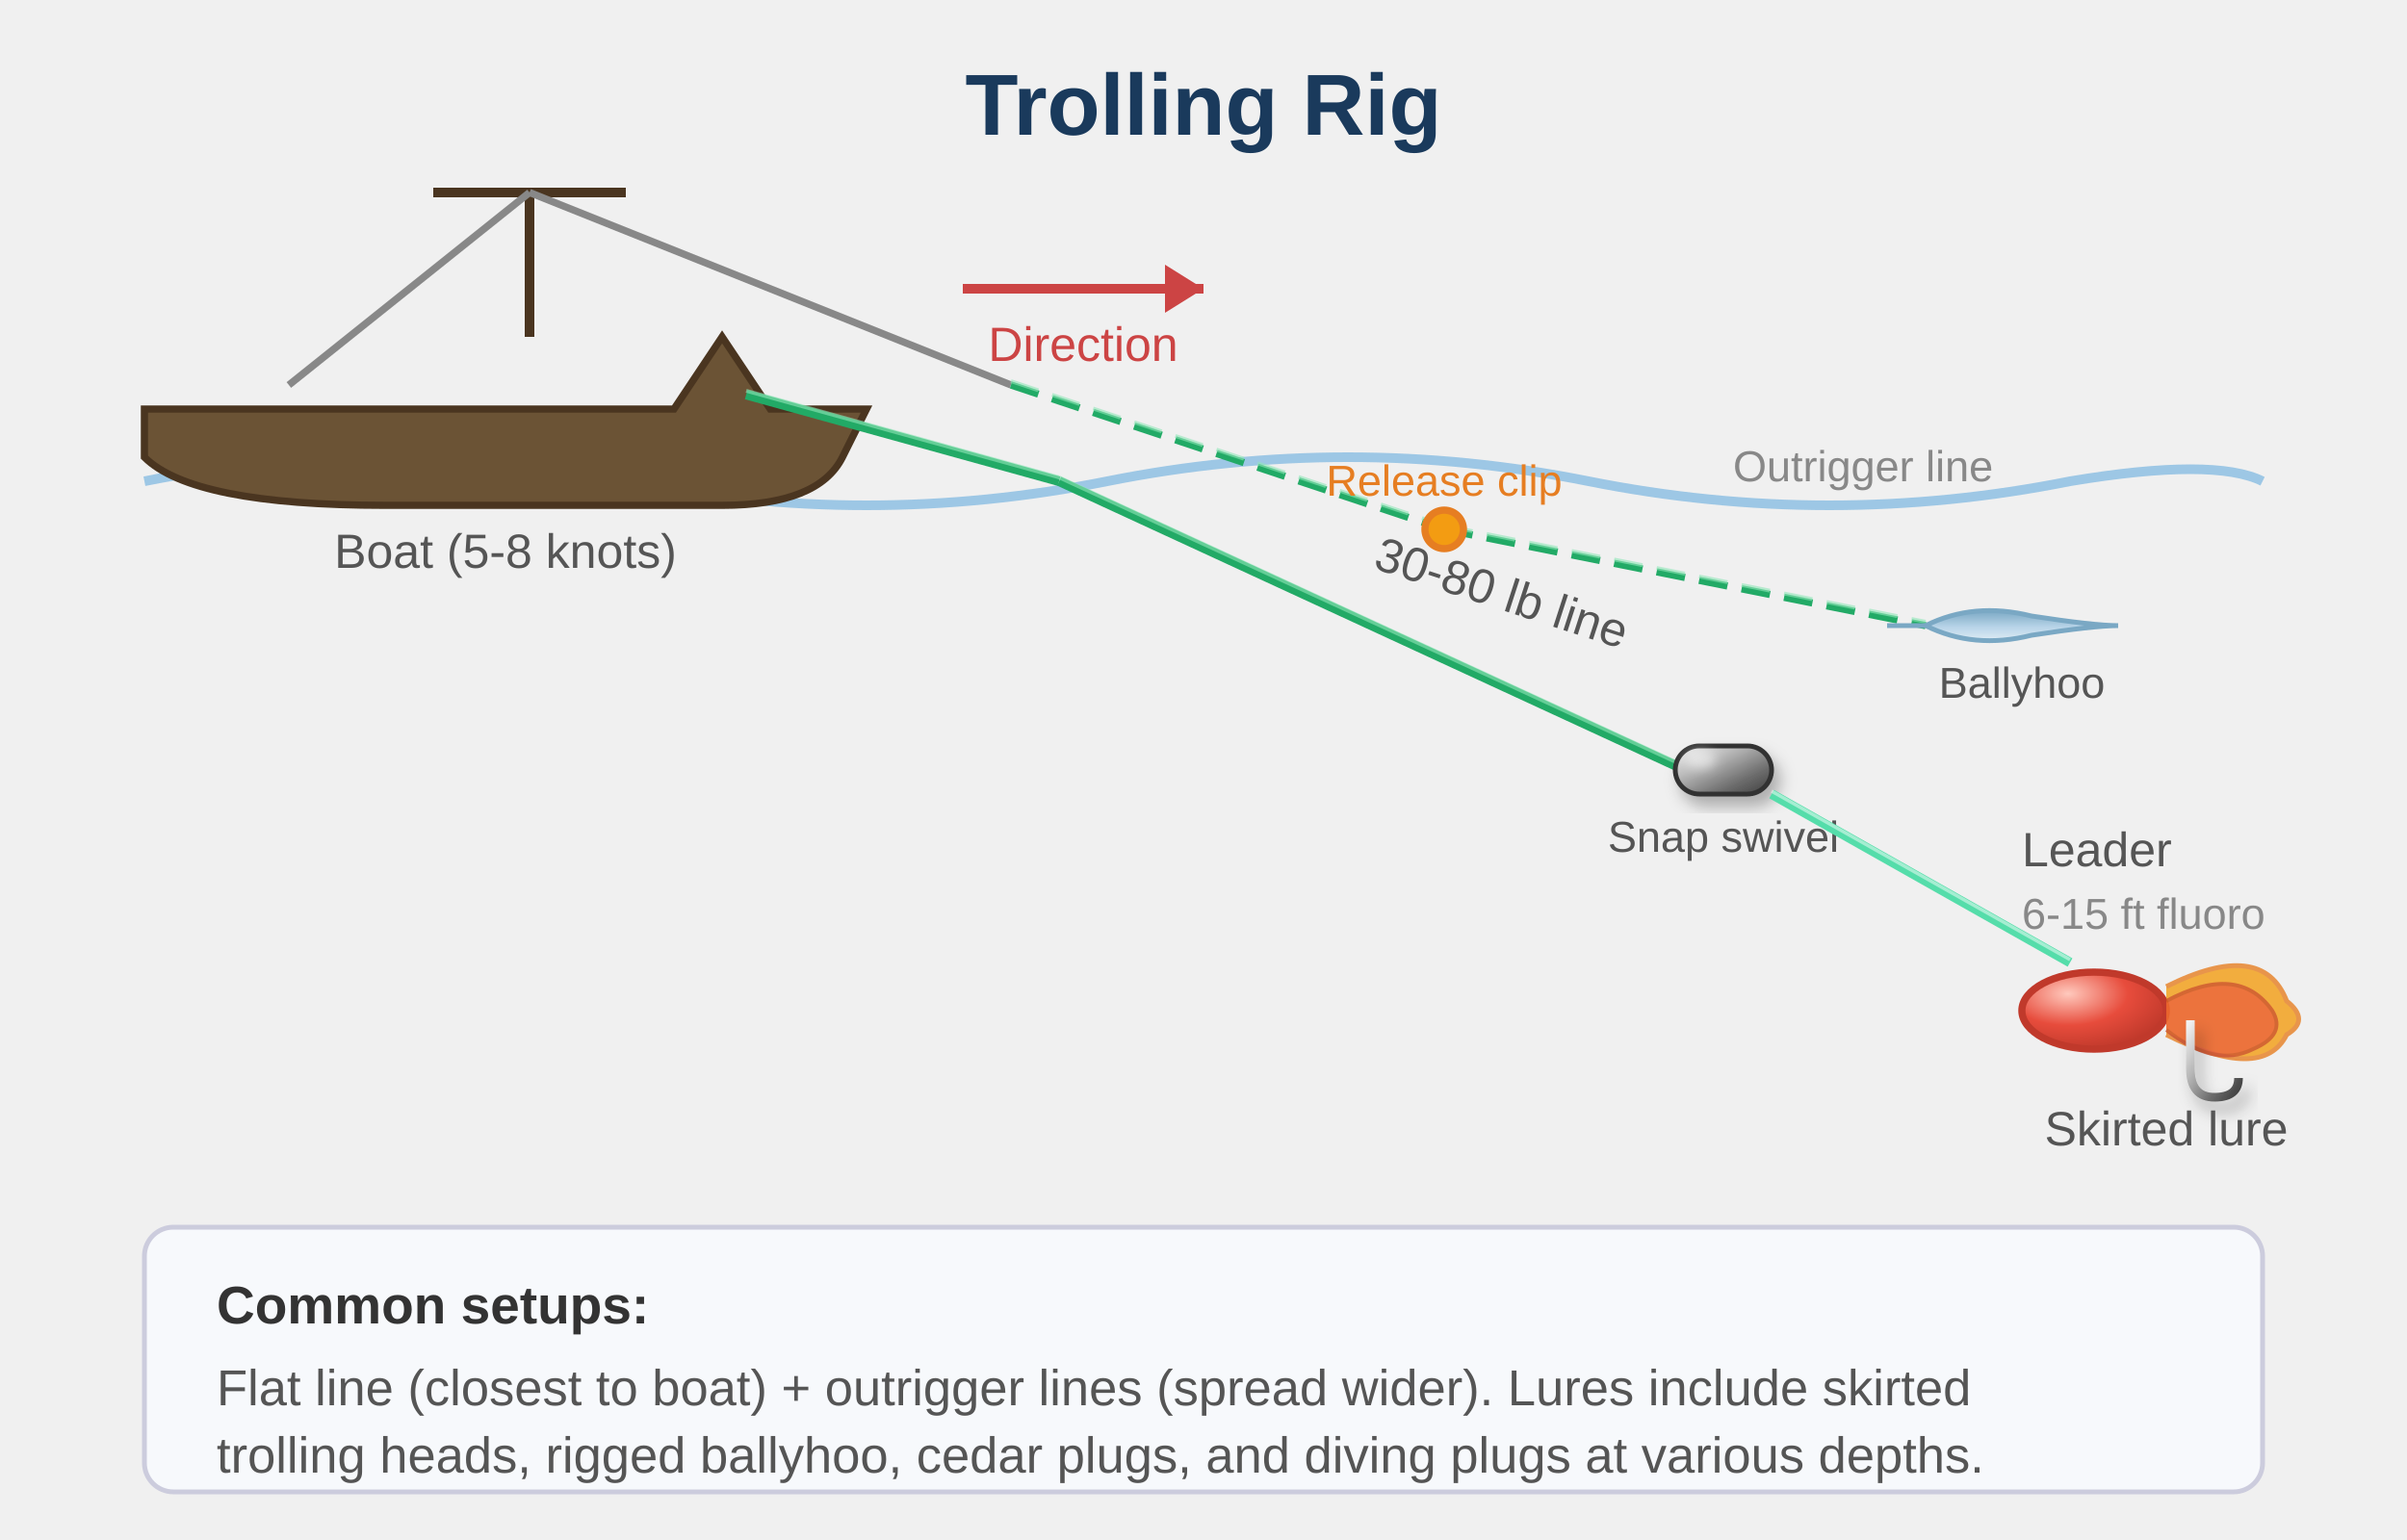
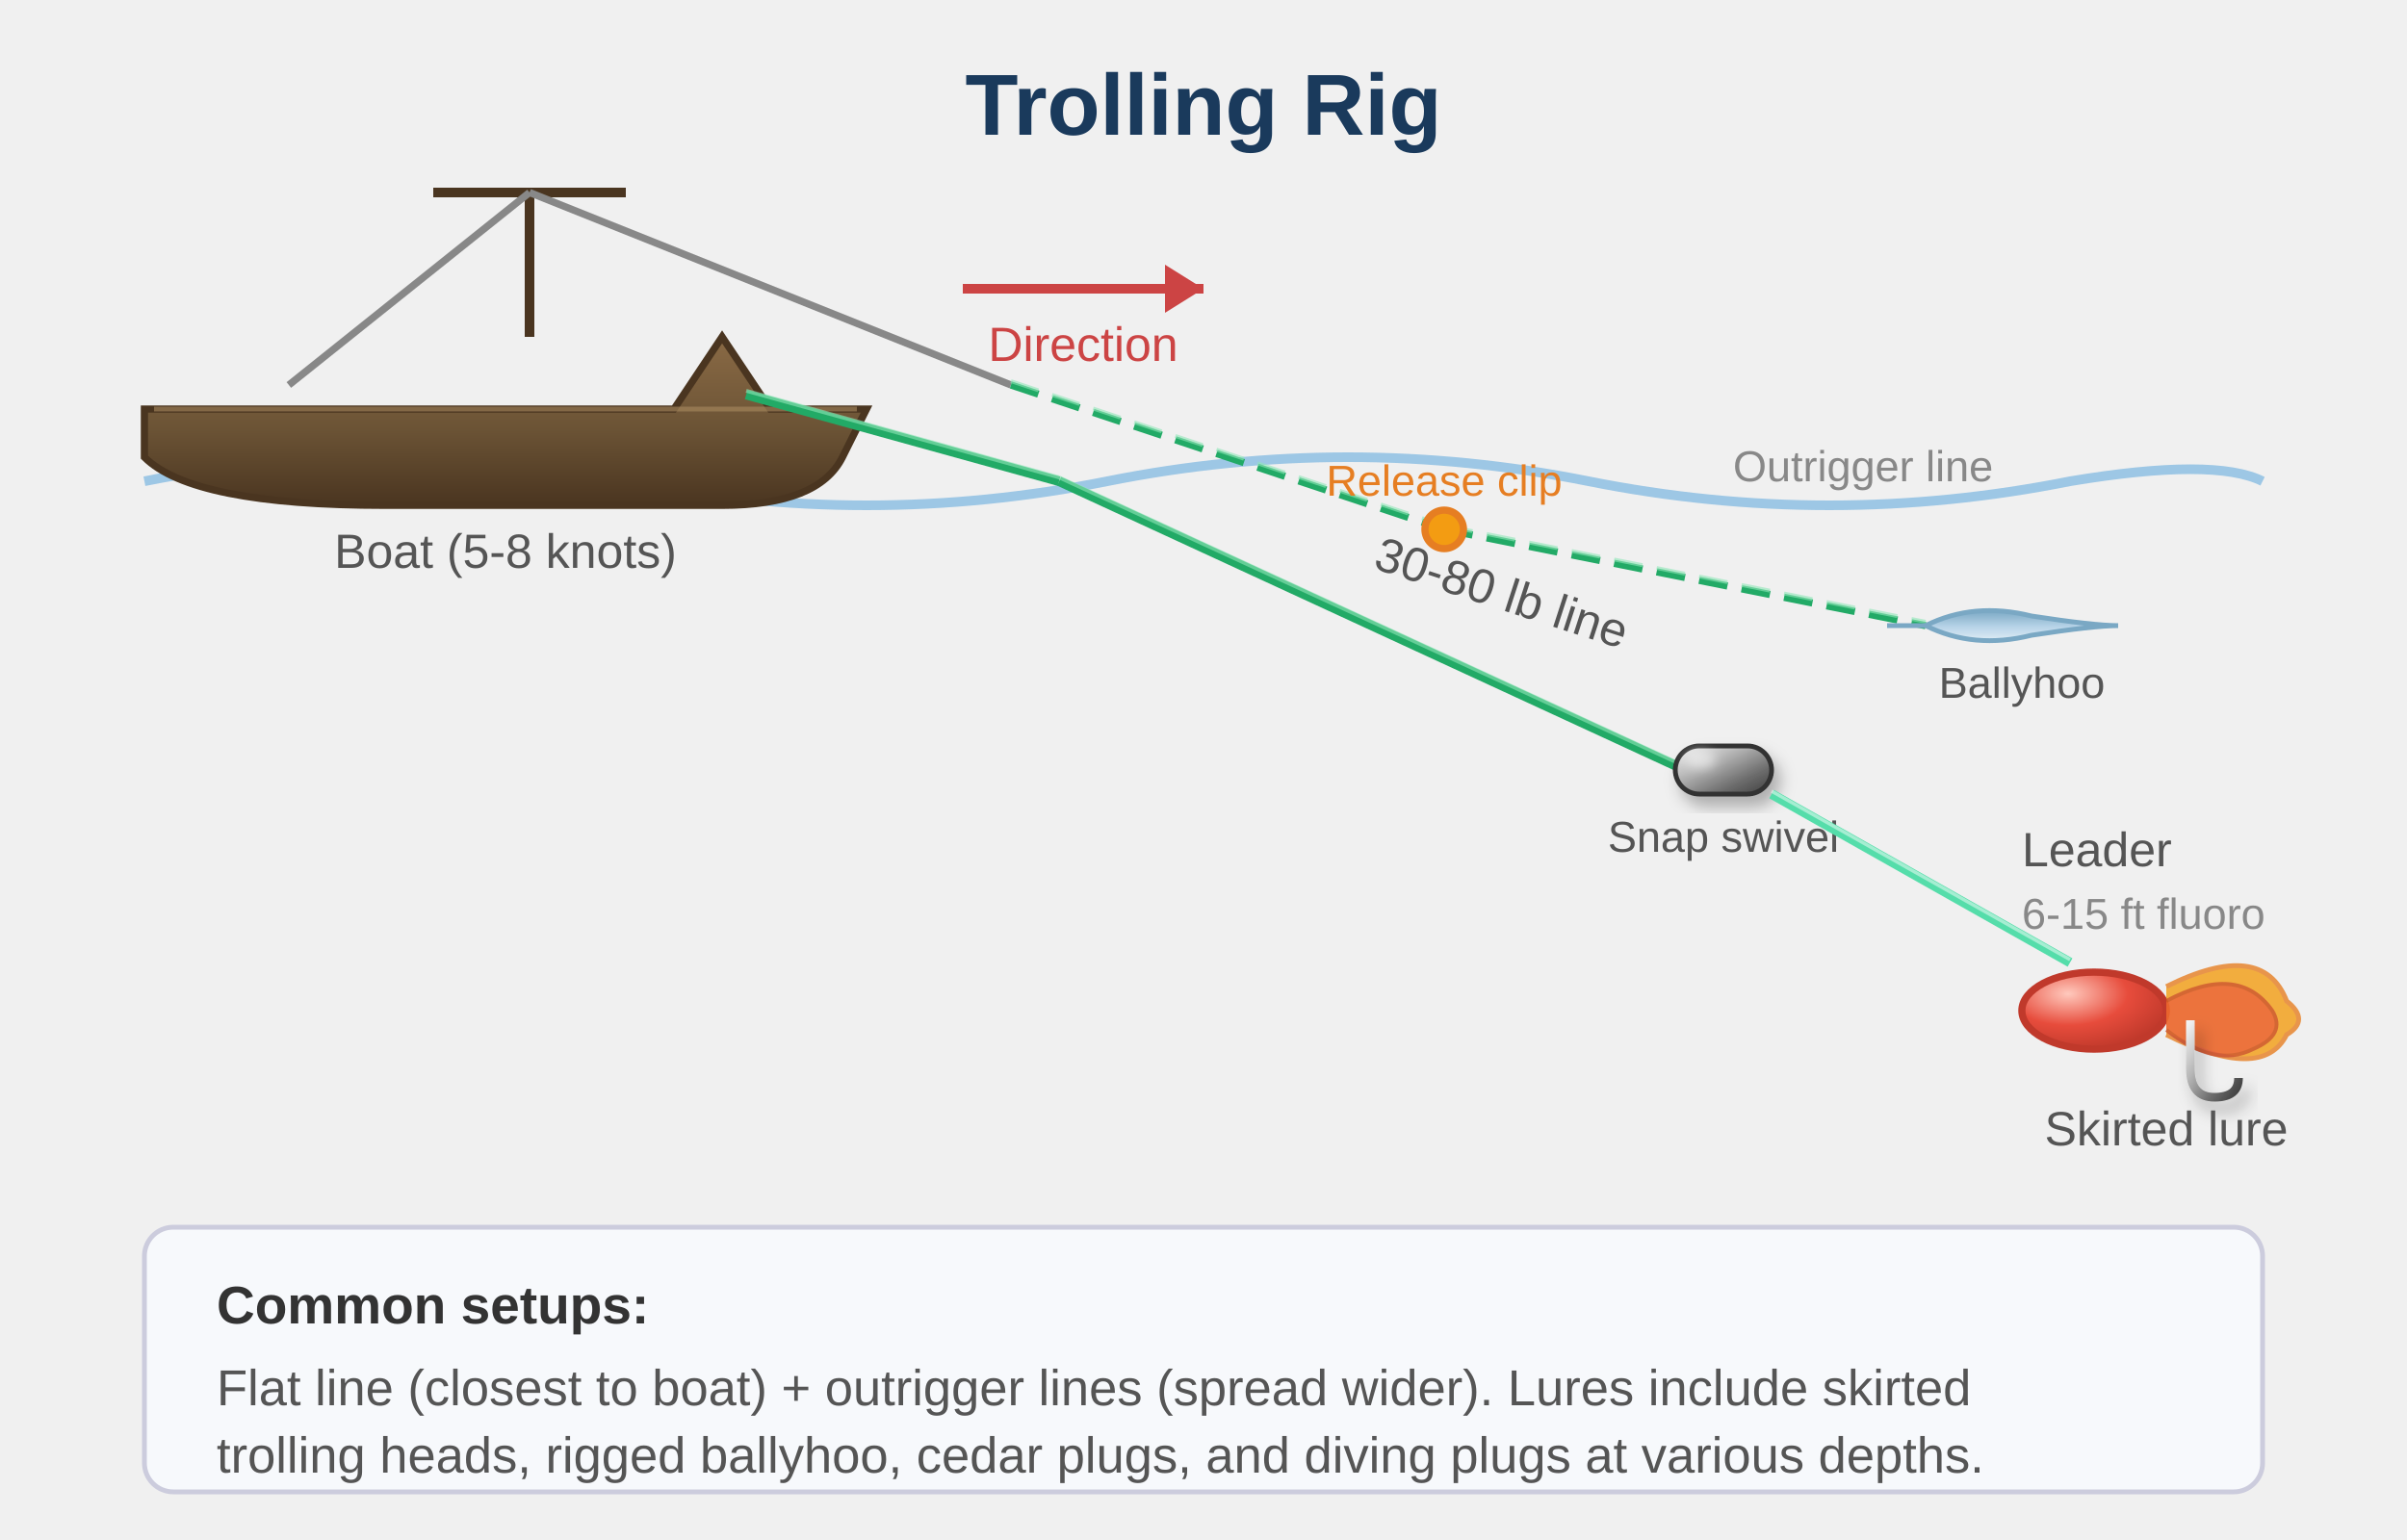
<svg xmlns="http://www.w3.org/2000/svg" viewBox="0 0 500 320" font-family="Arial, sans-serif">
  <defs>
+     <linearGradient id="hullGrad" x1="0%" y1="0%" x2="0%" y2="100%">
+       <stop offset="0%" stop-color="#8a6a45" />
+       <stop offset="55%" stop-color="#6B5335" />
+       <stop offset="100%" stop-color="#4a3520" />
+     </linearGradient>
    <linearGradient id="fishGrad_b8d4e8" x1="0%" y1="0%" x2="0%" y2="100%">
      <stop offset="0%" stop-color="#7aa8c4" />
      <stop offset="55%" stop-color="#b8d4e8" />
      <stop offset="100%" stop-color="#dfecf5" />
    </linearGradient>
    <radialGradient id="beadGrad_e74c3c" cx="32%" cy="28%" r="75%">
      <stop offset="0%" stop-color="#ffc9bd" />
      <stop offset="55%" stop-color="#e74c3c" />
      <stop offset="100%" stop-color="#c0392b" />
    </radialGradient>
  </defs>
  <defs>
    <radialGradient id="baitGrad" cx="35%" cy="30%" r="75%">
      <stop offset="0%" stop-color="#ffe4c4" />
      <stop offset="45%" stop-color="#e8b48a" />
      <stop offset="100%" stop-color="#b5794a" />
    </radialGradient>
    <filter id="glossBlur" x="-60%" y="-60%" width="220%" height="220%">
      <feGaussianBlur stdDeviation="1.1" />
    </filter>
  </defs>
  <defs>
    <linearGradient id="steelGrad" x1="0%" y1="0%" x2="100%" y2="100%">
      <stop offset="0%" stop-color="#f2f2f2" />
      <stop offset="35%" stop-color="#b8b8b8" />
      <stop offset="70%" stop-color="#6e6e6e" />
      <stop offset="100%" stop-color="#3d3d3d" />
    </linearGradient>
    <linearGradient id="steelGradDark" x1="0%" y1="0%" x2="100%" y2="100%">
      <stop offset="0%" stop-color="#9a9a9a" />
      <stop offset="45%" stop-color="#5c5c5c" />
      <stop offset="100%" stop-color="#242424" />
    </linearGradient>
    <radialGradient id="leadGrad" cx="32%" cy="30%" r="75%">
      <stop offset="0%" stop-color="#e2e2e2" />
      <stop offset="35%" stop-color="#9a9a9a" />
      <stop offset="75%" stop-color="#5c5c5c" />
      <stop offset="100%" stop-color="#333333" />
    </radialGradient>
    <filter id="softShadow" x="-40%" y="-40%" width="180%" height="180%">
      <feDropShadow dx="1.4" dy="2.2" stdDeviation="1.6" flood-color="#000000" flood-opacity="0.28" />
    </filter>
  </defs>
  <text x="250" y="28" text-anchor="middle" font-size="18" font-weight="bold" fill="#1a3a5c">Trolling Rig</text>
  <path d="M30 100 Q80 90 130 100 Q180 110 230 100 Q280 90 330 100 Q380 110 430 100 Q460 95 470 100" fill="none" stroke="#4a9eda" stroke-width="2" opacity="0.5" />
  <g transform="translate(30, 50)">
-     <path d="M0 45 Q10 55 50 55 L120 55 Q140 55 145 45 L150 35 L130 35 L120 20 L110 35 L0 35 Z" fill="#6B5335" stroke="#4a3520" stroke-width="1.5" />
+     <path d="M0 45 Q10 55 50 55 L120 55 Q140 55 145 45 L150 35 L130 35 L120 20 L110 35 L0 35 Z" fill="url(#hullGrad)" stroke="#4a3520" stroke-width="1.5" />
+     <path d="M2 35 L148 35" fill="none" stroke="#a88a5f" stroke-width="1" opacity="0.6" />
    <line x1="80" y1="20" x2="80" y2="-10" stroke="#4a3520" stroke-width="2" />
    <line x1="60" y1="-10" x2="100" y2="-10" stroke="#4a3520" stroke-width="2" />
    <line x1="80" y1="-10" x2="180" y2="30" stroke="#888" stroke-width="1.5" />
    <line x1="80" y1="-10" x2="30" y2="30" stroke="#888" stroke-width="1.5" />
    <text x="75" y="68" text-anchor="middle" font-size="10" fill="#555">Boat (5-8 knots)</text>
  </g>
  <g transform="translate(200, 60)">
    <line x1="0" y1="0" x2="50" y2="0" stroke="#c44" stroke-width="2" />
    <polygon points="50,0 42,-5 42,5" fill="#c44" />
    <text x="25" y="15" text-anchor="middle" font-size="10" fill="#c44">Direction</text>
  </g>
  <g>
    <line x1="155" y1="82" x2="220" y2="100" stroke="#2a6" stroke-width="2" />
    <line x1="155" y1="81.2" x2="220" y2="99.2" stroke="#8fe6b8" stroke-width="0.80" opacity="0.6" />
    <line x1="220" y1="100" x2="350" y2="160" stroke="#2a6" stroke-width="2" />
    <line x1="220" y1="99.2" x2="350" y2="159.2" stroke="#8fe6b8" stroke-width="0.80" opacity="0.6" />
    <text x="285" y="118" font-size="10" fill="#555" transform="rotate(18, 285, 118)">30-80 lb line</text>
  </g>
  <g transform="translate(348, 155)">
    <rect x="0" y="0" width="20" height="10" rx="5" fill="url(#steelGrad)" stroke="#333333" stroke-width="1" filter="url(#softShadow)" />
    <ellipse cx="5.2" cy="2.8" rx="3.2" ry="2.0" fill="#ffffff" opacity="0.5" filter="url(#glossBlur)" />
    <text x="10" y="22" text-anchor="middle" font-size="9" fill="#555">Snap swivel</text>
  </g>
  <line x1="368" y1="165" x2="430" y2="200" stroke="#5da" stroke-width="2" />
  <line x1="368" y1="164.4" x2="430" y2="199.4" stroke="#e8fbf3" stroke-width="0.70" opacity="0.55" />
  <text x="420" y="180" font-size="10" fill="#555">Leader</text>
  <text x="420" y="193" font-size="9" fill="#888">6-15 ft fluoro</text>
  <g transform="translate(420, 200)">
    <ellipse cx="15" cy="10" rx="15" ry="8" fill="url(#beadGrad_e74c3c)" stroke="#c0392b" stroke-width="1.5" />
    <path d="M30 5 Q50 -5 55 8 Q60 12 55 15 Q50 25 30 15" fill="#f39c12" stroke="#e67e22" stroke-width="1" opacity="0.8" />
    <path d="M30 8 Q45 0 52 10 Q55 15 48 18 Q40 22 30 14" fill="#e74c3c" stroke="#c0392b" stroke-width="0.8" opacity="0.6" />
    <g transform="translate(35, 12)">
      <path d="M0 0 L0 10 Q0 16 5 16 Q10 16 10 12" fill="none" stroke="url(#steelGrad)" stroke-width="1.8" filter="url(#softShadow)" />
    </g>
    <text x="30" y="38" text-anchor="middle" font-size="10" fill="#555">Skirted lure</text>
  </g>
  <g>
    <line x1="210" y1="80" x2="300" y2="110" stroke="#2a6" stroke-width="1.5" stroke-dasharray="6,3" />
    <line x1="210" y1="79.2" x2="300" y2="109.2" stroke="#8fe6b8" stroke-width="0.80" stroke-dasharray="6,3" opacity="0.6" />
    <line x1="300" y1="110" x2="400" y2="130" stroke="#2a6" stroke-width="1.5" stroke-dasharray="6,3" />
    <line x1="300" y1="109.2" x2="400" y2="129.2" stroke="#8fe6b8" stroke-width="0.80" stroke-dasharray="6,3" opacity="0.6" />
    <circle cx="300" cy="110" r="4" fill="#f39c12" stroke="#e67e22" stroke-width="1.5" />
    <text x="300" y="103" text-anchor="middle" font-size="9" fill="#e67e22">Release clip</text>
    <g transform="translate(400, 125)">
      <path d="M0 5 Q10 0 22 3 Q35 5 40 5 Q35 5 22 7 Q10 10 0 5" fill="url(#fishGrad_b8d4e8)" stroke="#7aa8c4" stroke-width="1" />
      <line x1="0" y1="5" x2="-8" y2="5" stroke="#7aa8c4" stroke-width="1" />
      <text x="20" y="20" text-anchor="middle" font-size="9" fill="#555">Ballyhoo</text>
    </g>
    <text x="360" y="100" font-size="9" fill="#888">Outrigger line</text>
  </g>
  <rect x="30" y="255" width="440" height="55" rx="6" fill="#f7f9fc" stroke="#ccd" stroke-width="1" />
  <text x="45" y="275" font-size="11" fill="#333" font-weight="bold">Common setups:</text>
  <text x="45" y="292" font-size="10.5" fill="#555">Flat line (closest to boat) + outrigger lines (spread wider). Lures include skirted</text>
  <text x="45" y="306" font-size="10.5" fill="#555">trolling heads, rigged ballyhoo, cedar plugs, and diving plugs at various depths.</text>
</svg>
